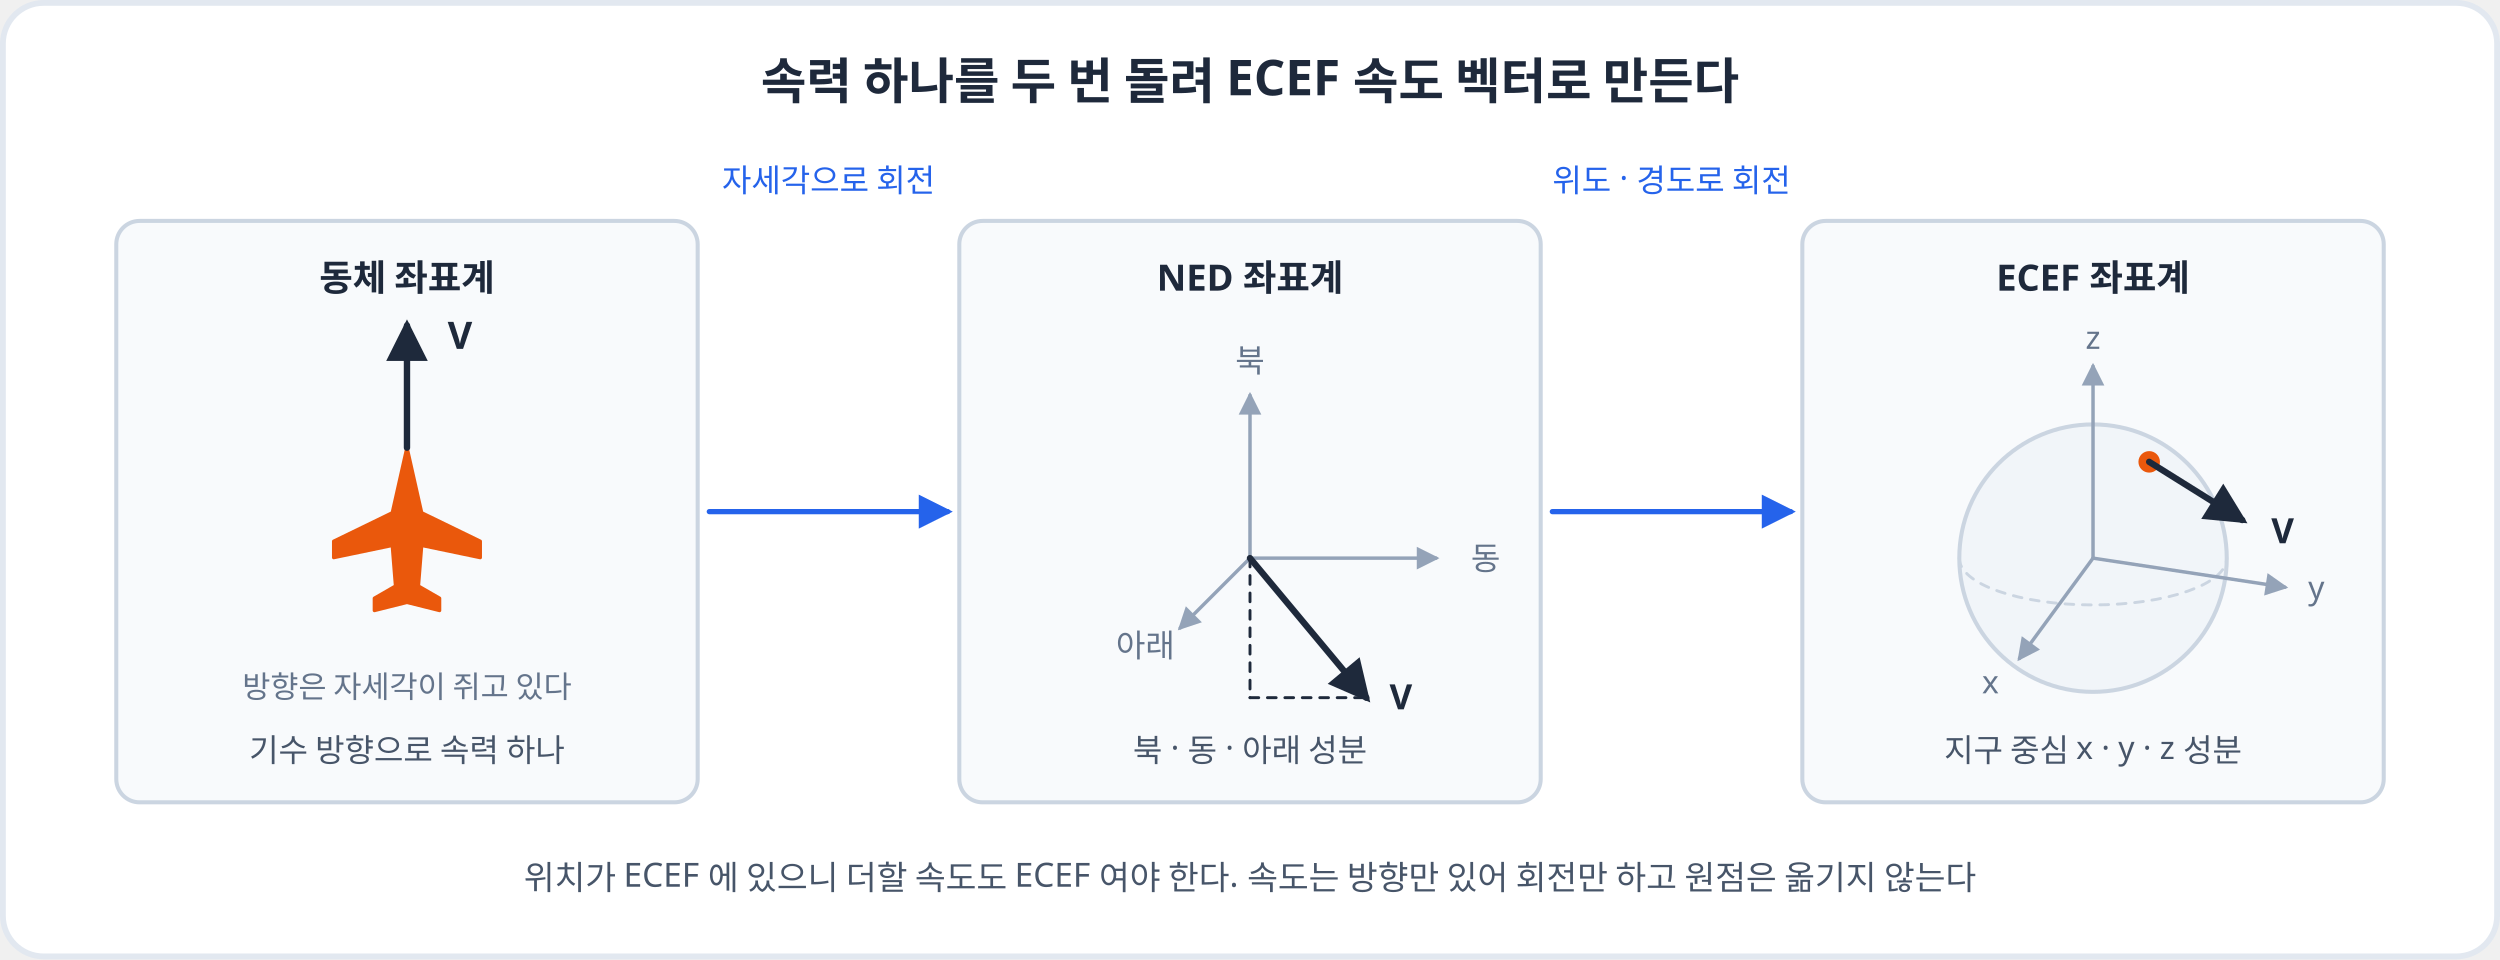
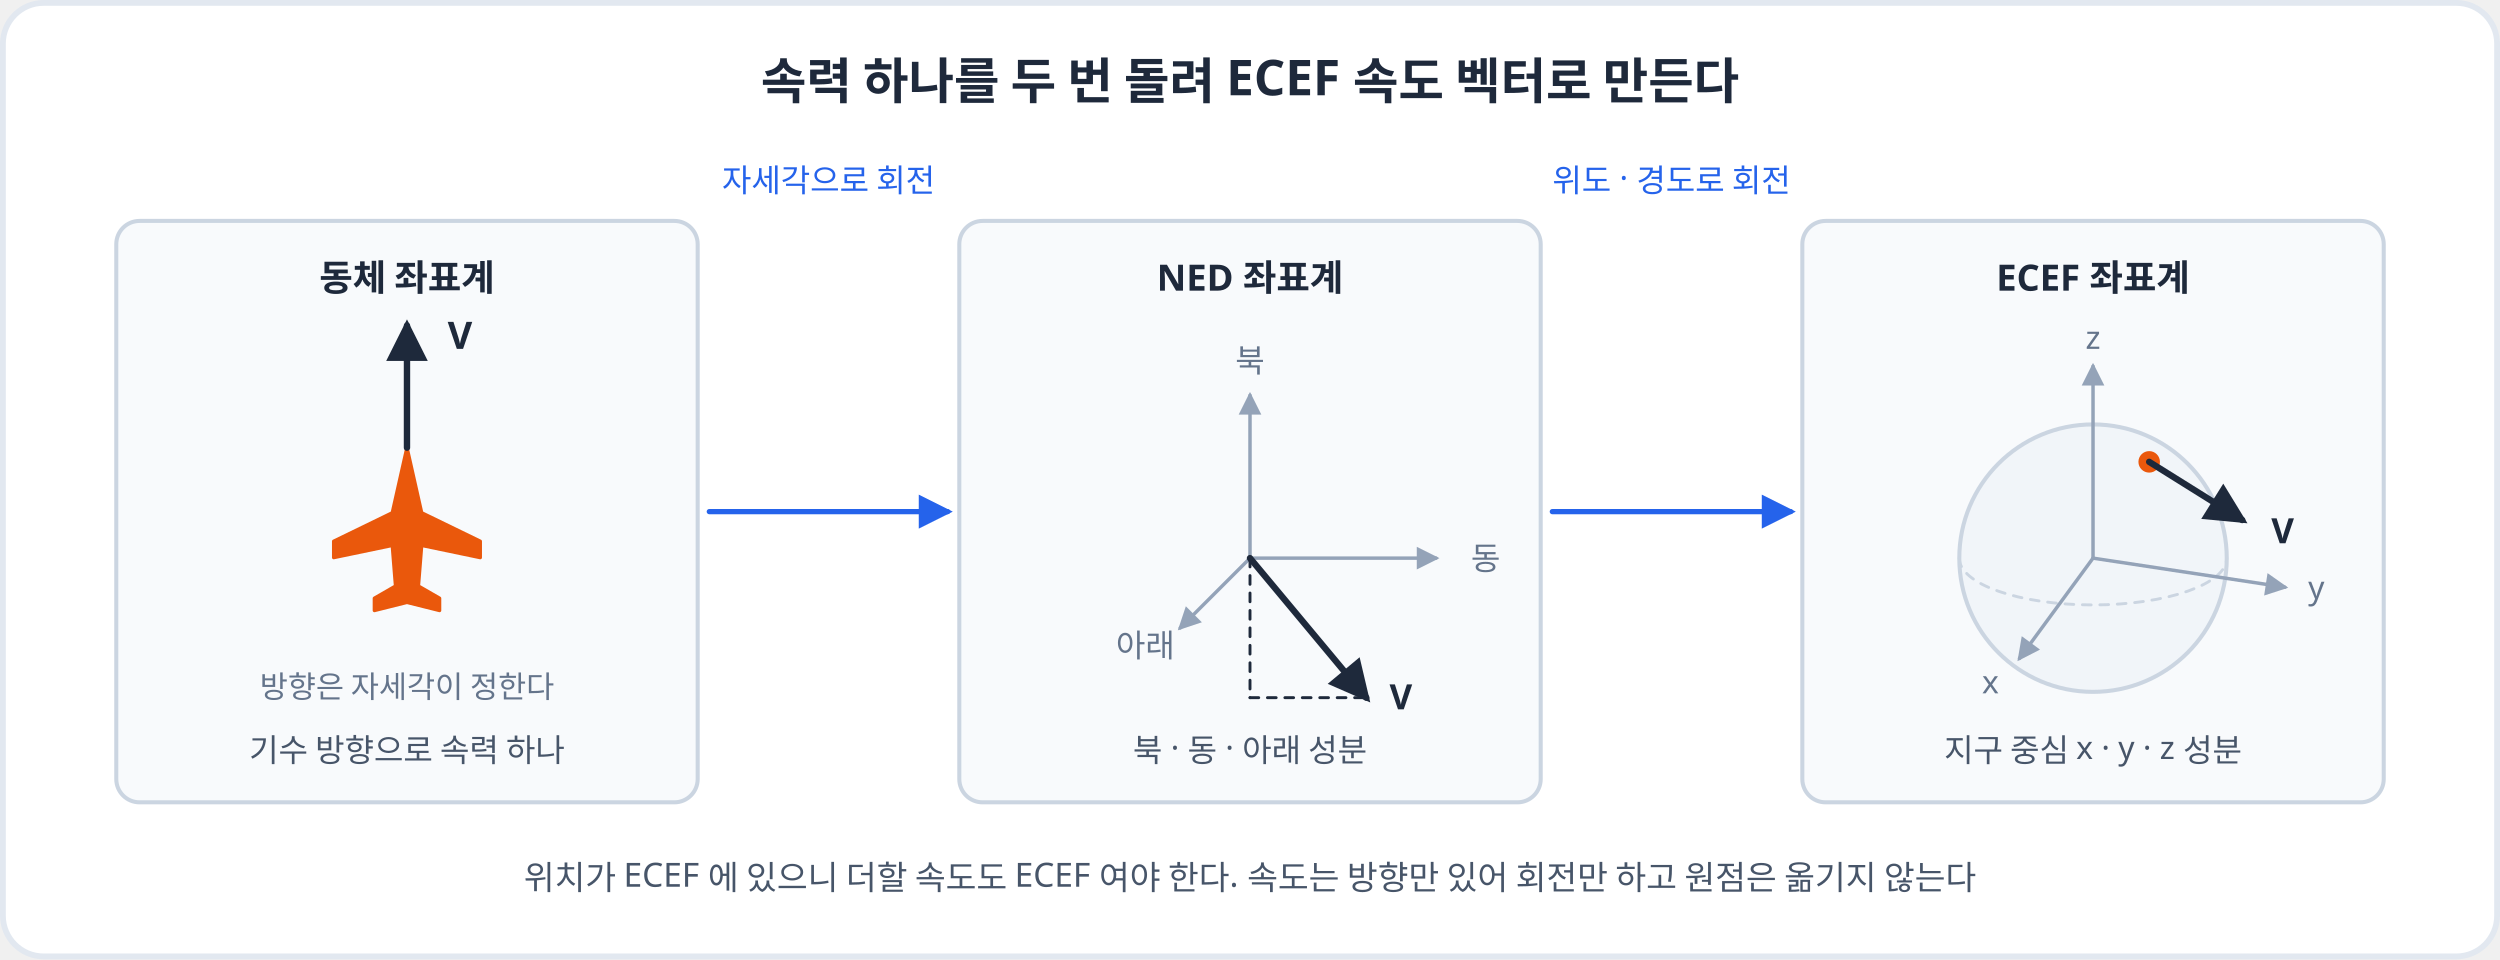
<svg xmlns="http://www.w3.org/2000/svg" width="2580" height="990" viewBox="0 0 860 330" font-family="Segoe UI, Malgun Gothic, Apple SD Gothic Neo, sans-serif">
  <defs>
    <marker id="ar-mute" viewBox="0 0 10 10" refX="8.5" refY="5" markerWidth="6.5" markerHeight="6.5" orient="auto-start-reverse">
      <path d="M0,0 L10,5 L0,10 z" fill="#64748b" />
    </marker>
    <marker id="ar-blue" viewBox="0 0 10 10" refX="8.5" refY="5" markerWidth="6.5" markerHeight="6.5" orient="auto-start-reverse">
      <path d="M0,0 L10,5 L0,10 z" fill="#2563eb" />
    </marker>
    <marker id="ar-orange" viewBox="0 0 10 10" refX="8.5" refY="5" markerWidth="6.5" markerHeight="6.5" orient="auto-start-reverse">
      <path d="M0,0 L10,5 L0,10 z" fill="#ea580c" />
    </marker>
    <marker id="ar-green" viewBox="0 0 10 10" refX="8.5" refY="5" markerWidth="6.5" markerHeight="6.5" orient="auto-start-reverse">
      <path d="M0,0 L10,5 L0,10 z" fill="#16a34a" />
    </marker>
    <marker id="ar-red" viewBox="0 0 10 10" refX="8.5" refY="5" markerWidth="6.5" markerHeight="6.5" orient="auto-start-reverse">
      <path d="M0,0 L10,5 L0,10 z" fill="#dc2626" />
    </marker>
    <marker id="ar-violet" viewBox="0 0 10 10" refX="8.5" refY="5" markerWidth="6.5" markerHeight="6.5" orient="auto-start-reverse">
      <path d="M0,0 L10,5 L0,10 z" fill="#7c3aed" />
    </marker>
    <marker id="ar-axis" viewBox="0 0 10 10" refX="8.5" refY="5" markerWidth="6.5" markerHeight="6.5" orient="auto-start-reverse">
      <path d="M0,0 L10,5 L0,10 z" fill="#94a3b8" />
    </marker>
    <marker id="ar-sky" viewBox="0 0 10 10" refX="8.5" refY="5" markerWidth="6.5" markerHeight="6.5" orient="auto-start-reverse">
      <path d="M0,0 L10,5 L0,10 z" fill="#0284c7" />
    </marker>
    <marker id="ar-ink" viewBox="0 0 10 10" refX="8.5" refY="5" markerWidth="6.5" markerHeight="6.5" orient="auto-start-reverse">
      <path d="M0,0 L10,5 L0,10 z" fill="#1e293b" />
    </marker>
  </defs>
  <rect x="1" y="1" width="858" height="328" rx="14" fill="#ffffff" stroke="#e2e8f0" stroke-width="2" />
  <text x="430" y="34" font-size="17" fill="#1e293b" text-anchor="middle" font-weight="700">속력 하나를 두 번 돌려 ECEF 속도 벡터로 만든다</text>
  <rect x="40" y="76" width="200" height="200" rx="8" fill="#f8fafc" stroke="#cbd5e1" stroke-width="1.4" />
  <text x="140" y="100" font-size="12.5" fill="#1e293b" text-anchor="middle" font-weight="700">동체 좌표계</text>
  <text x="140" y="262" font-size="11" fill="#475569" text-anchor="middle">기수 방향으로 속력 하나</text>
  <rect x="330" y="76" width="200" height="200" rx="8" fill="#f8fafc" stroke="#cbd5e1" stroke-width="1.4" />
  <text x="430" y="100" font-size="12.5" fill="#1e293b" text-anchor="middle" font-weight="700">NED 좌표계</text>
  <text x="430" y="262" font-size="11" fill="#475569" text-anchor="middle">북 · 동 · 아래 성분</text>
  <rect x="620" y="76" width="200" height="200" rx="8" fill="#f8fafc" stroke="#cbd5e1" stroke-width="1.4" />
  <text x="720" y="100" font-size="12.5" fill="#1e293b" text-anchor="middle" font-weight="700">ECEF 좌표계</text>
  <text x="720" y="262" font-size="11" fill="#475569" text-anchor="middle">지구 중심 x · y · z 성분</text>
  <path d="M140,154 L145.04,176.4 L165.2,186.2 L165.2,191.8 L145.04,187.6 L143.92,201.6 L151.2,205.8 L151.2,210 L140,207.2 L128.8,210 L128.8,205.8 L136.08,201.6 L134.96,187.6 L114.8,191.8 L114.8,186.2 L134.96,176.4 L140,154" fill="#ea580c" stroke="#ea580c" stroke-width="1.2" stroke-linecap="round" stroke-linejoin="round" />
  <line x1="140" y1="154" x2="140" y2="112" stroke="#1e293b" stroke-width="2.2" stroke-linecap="round" marker-end="url(#ar-ink)" />
  <text x="154" y="120" font-size="13" fill="#1e293b" text-anchor="start" font-weight="700">V</text>
-   <text x="140" y="240" font-size="10.5" fill="#64748b" text-anchor="middle">방향은 자세각이 쥐고 있다</text>
+   <text x="140" y="240" font-size="10.5" fill="#64748b" text-anchor="middle">방향은 자세각이 정한다</text>
  <line x1="430" y1="192" x2="430" y2="136" stroke="#94a3b8" stroke-width="1.2" stroke-linecap="round" marker-end="url(#ar-axis)" />
  <line x1="430" y1="192" x2="494" y2="192" stroke="#94a3b8" stroke-width="1.2" stroke-linecap="round" marker-end="url(#ar-axis)" />
  <line x1="430" y1="192" x2="406" y2="216" stroke="#94a3b8" stroke-width="1.2" stroke-linecap="round" marker-end="url(#ar-axis)" />
  <text x="430" y="128" font-size="11" fill="#64748b" text-anchor="middle">북</text>
  <text x="506" y="196" font-size="11" fill="#64748b" text-anchor="start">동</text>
  <text x="394" y="226" font-size="11" fill="#64748b" text-anchor="middle">아래</text>
  <line x1="430" y1="192" x2="470" y2="240" stroke="#1e293b" stroke-width="2.2" stroke-linecap="round" marker-end="url(#ar-ink)" />
  <line x1="430" y1="192" x2="430" y2="240" stroke="#1e293b" stroke-width="1.0" stroke-linecap="round" stroke-dasharray="3 3" />
  <line x1="430" y1="240" x2="470" y2="240" stroke="#1e293b" stroke-width="1.0" stroke-linecap="round" stroke-dasharray="3 3" />
  <text x="478" y="244" font-size="12" fill="#1e293b" text-anchor="start" font-weight="700">V</text>
  <circle cx="720" cy="192" r="46" fill="#f1f5f9" stroke="#cbd5e1" stroke-width="1.4" />
  <path d="M 674,192 A 46,16.1 0 0 0 766,192" fill="none" stroke="#cbd5e1" stroke-width="1.0" stroke-linecap="round" stroke-linejoin="round" stroke-dasharray="3 3" />
  <line x1="720" y1="192" x2="720" y2="126" stroke="#94a3b8" stroke-width="1.2" stroke-linecap="round" marker-end="url(#ar-axis)" />
  <line x1="720" y1="192" x2="786" y2="202" stroke="#94a3b8" stroke-width="1.2" stroke-linecap="round" marker-end="url(#ar-axis)" />
  <line x1="720" y1="192" x2="694.7" y2="226.5" stroke="#94a3b8" stroke-width="1.2" stroke-linecap="round" marker-end="url(#ar-axis)" />
  <text x="720" y="120" font-size="11" fill="#64748b" text-anchor="middle">z</text>
  <text x="794" y="206" font-size="11" fill="#64748b" text-anchor="start">y</text>
  <text x="684.7" y="238.5" font-size="11" fill="#64748b" text-anchor="middle">x</text>
  <circle cx="739.32" cy="158.88" r="3" fill="#ea580c" stroke="#ea580c" stroke-width="1.4" />
  <line x1="739.32" y1="158.88" x2="771.32" y2="178.88" stroke="#1e293b" stroke-width="2.2" stroke-linecap="round" marker-end="url(#ar-ink)" />
  <text x="781.32" y="186.88" font-size="12" fill="#1e293b" text-anchor="start" font-weight="700">V</text>
  <line x1="244" y1="176" x2="326" y2="176" stroke="#2563eb" stroke-width="1.8" stroke-linecap="round" marker-end="url(#ar-blue)" />
  <text x="285" y="66" font-size="11" fill="#2563eb" text-anchor="middle">자세각으로 회전</text>
  <line x1="534" y1="176" x2="616" y2="176" stroke="#2563eb" stroke-width="1.8" stroke-linecap="round" marker-end="url(#ar-blue)" />
  <text x="575" y="66" font-size="11" fill="#2563eb" text-anchor="middle">위도 · 경도로 회전</text>
  <text x="430" y="306" font-size="11.5" fill="#475569" text-anchor="middle">위치가 ECEF 에 있으니 더할 속도도 ECEF 여야 한다. 속도는 방향만 있어 회전만 하고 원점은 옮기지 않는다</text>
</svg>
